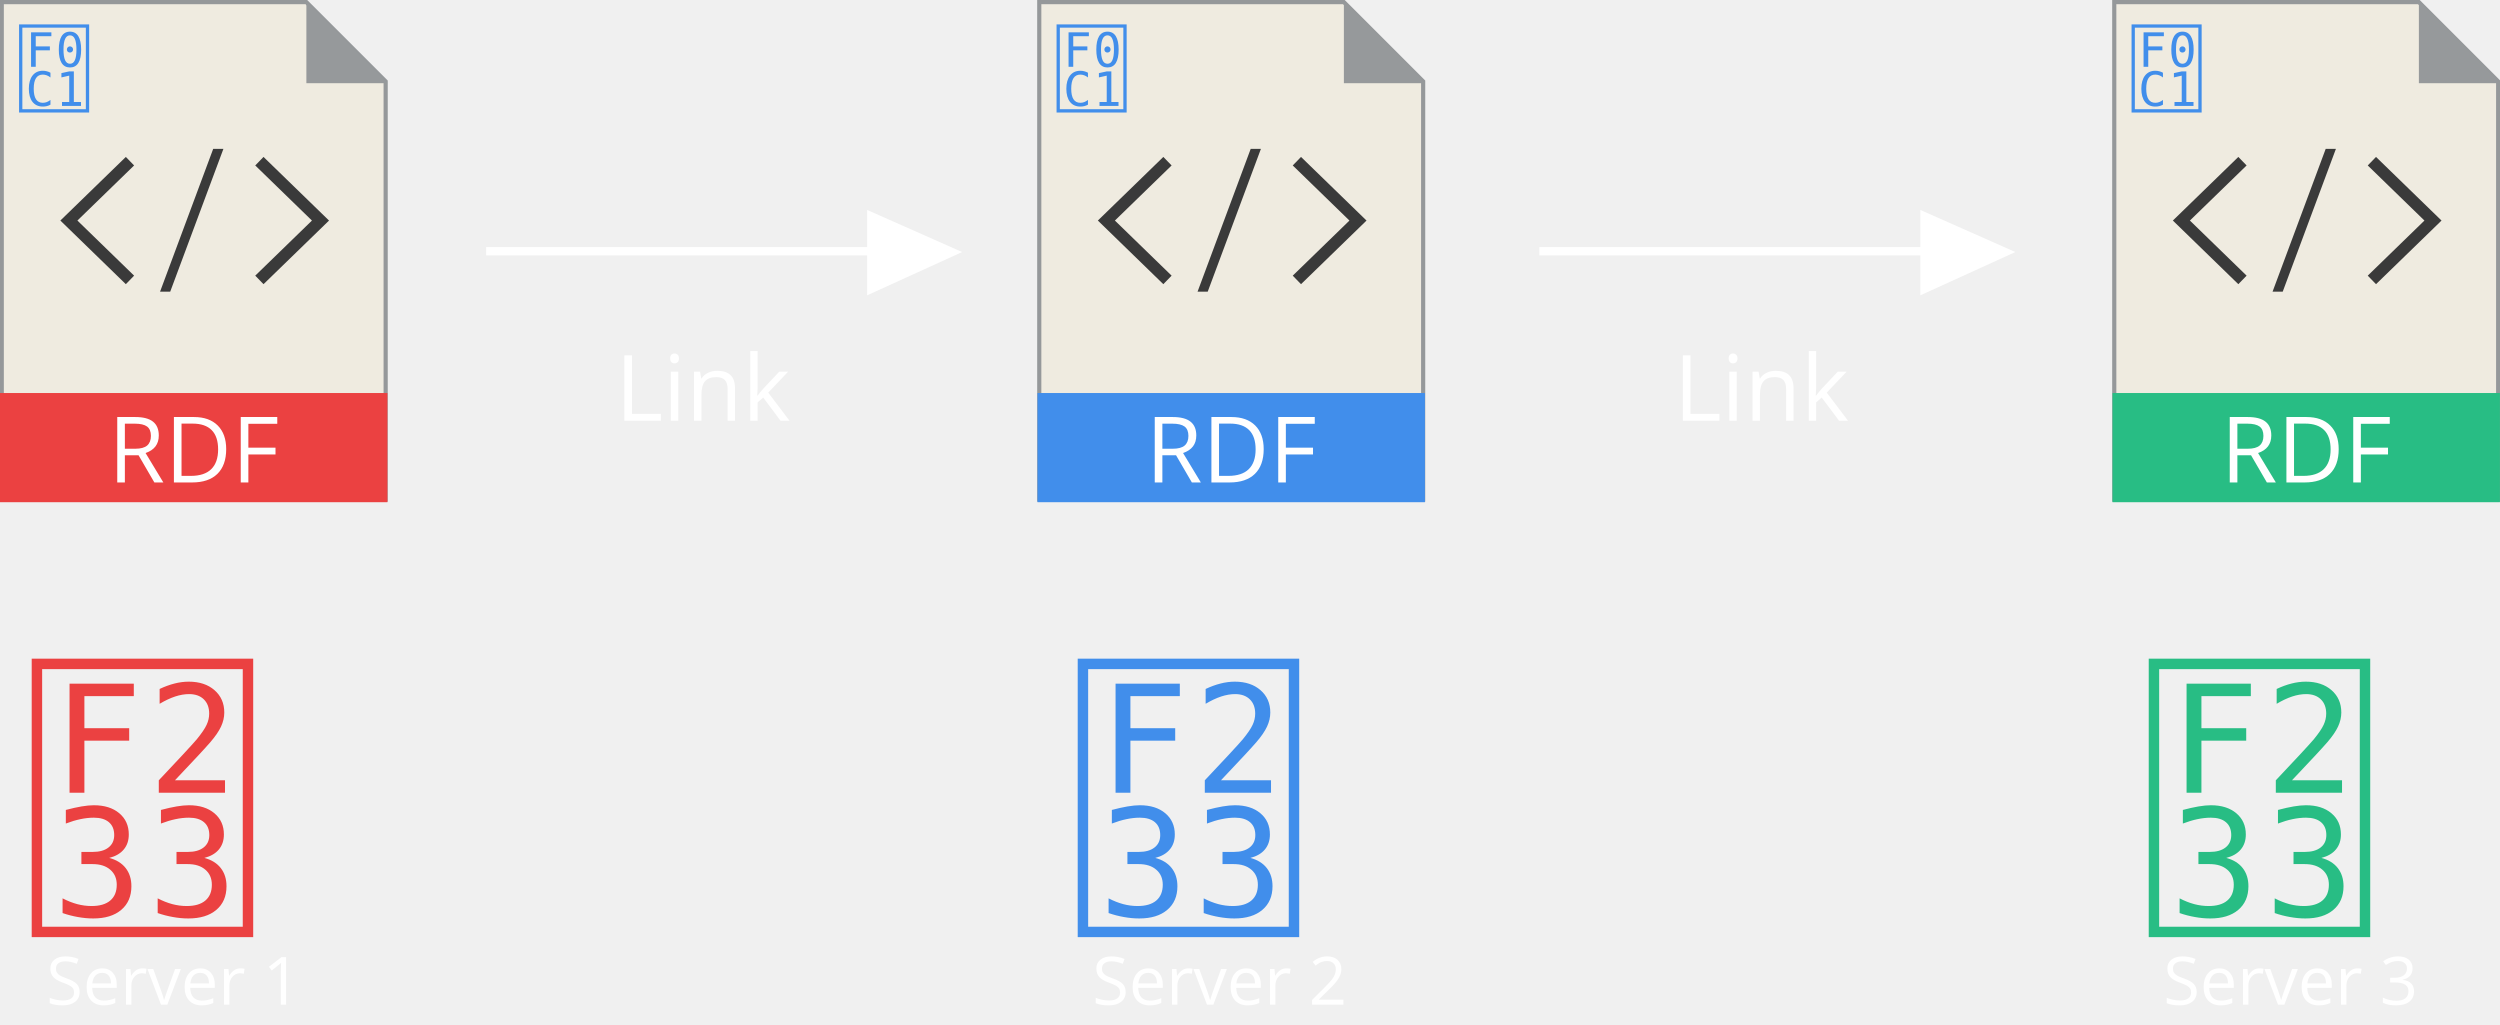
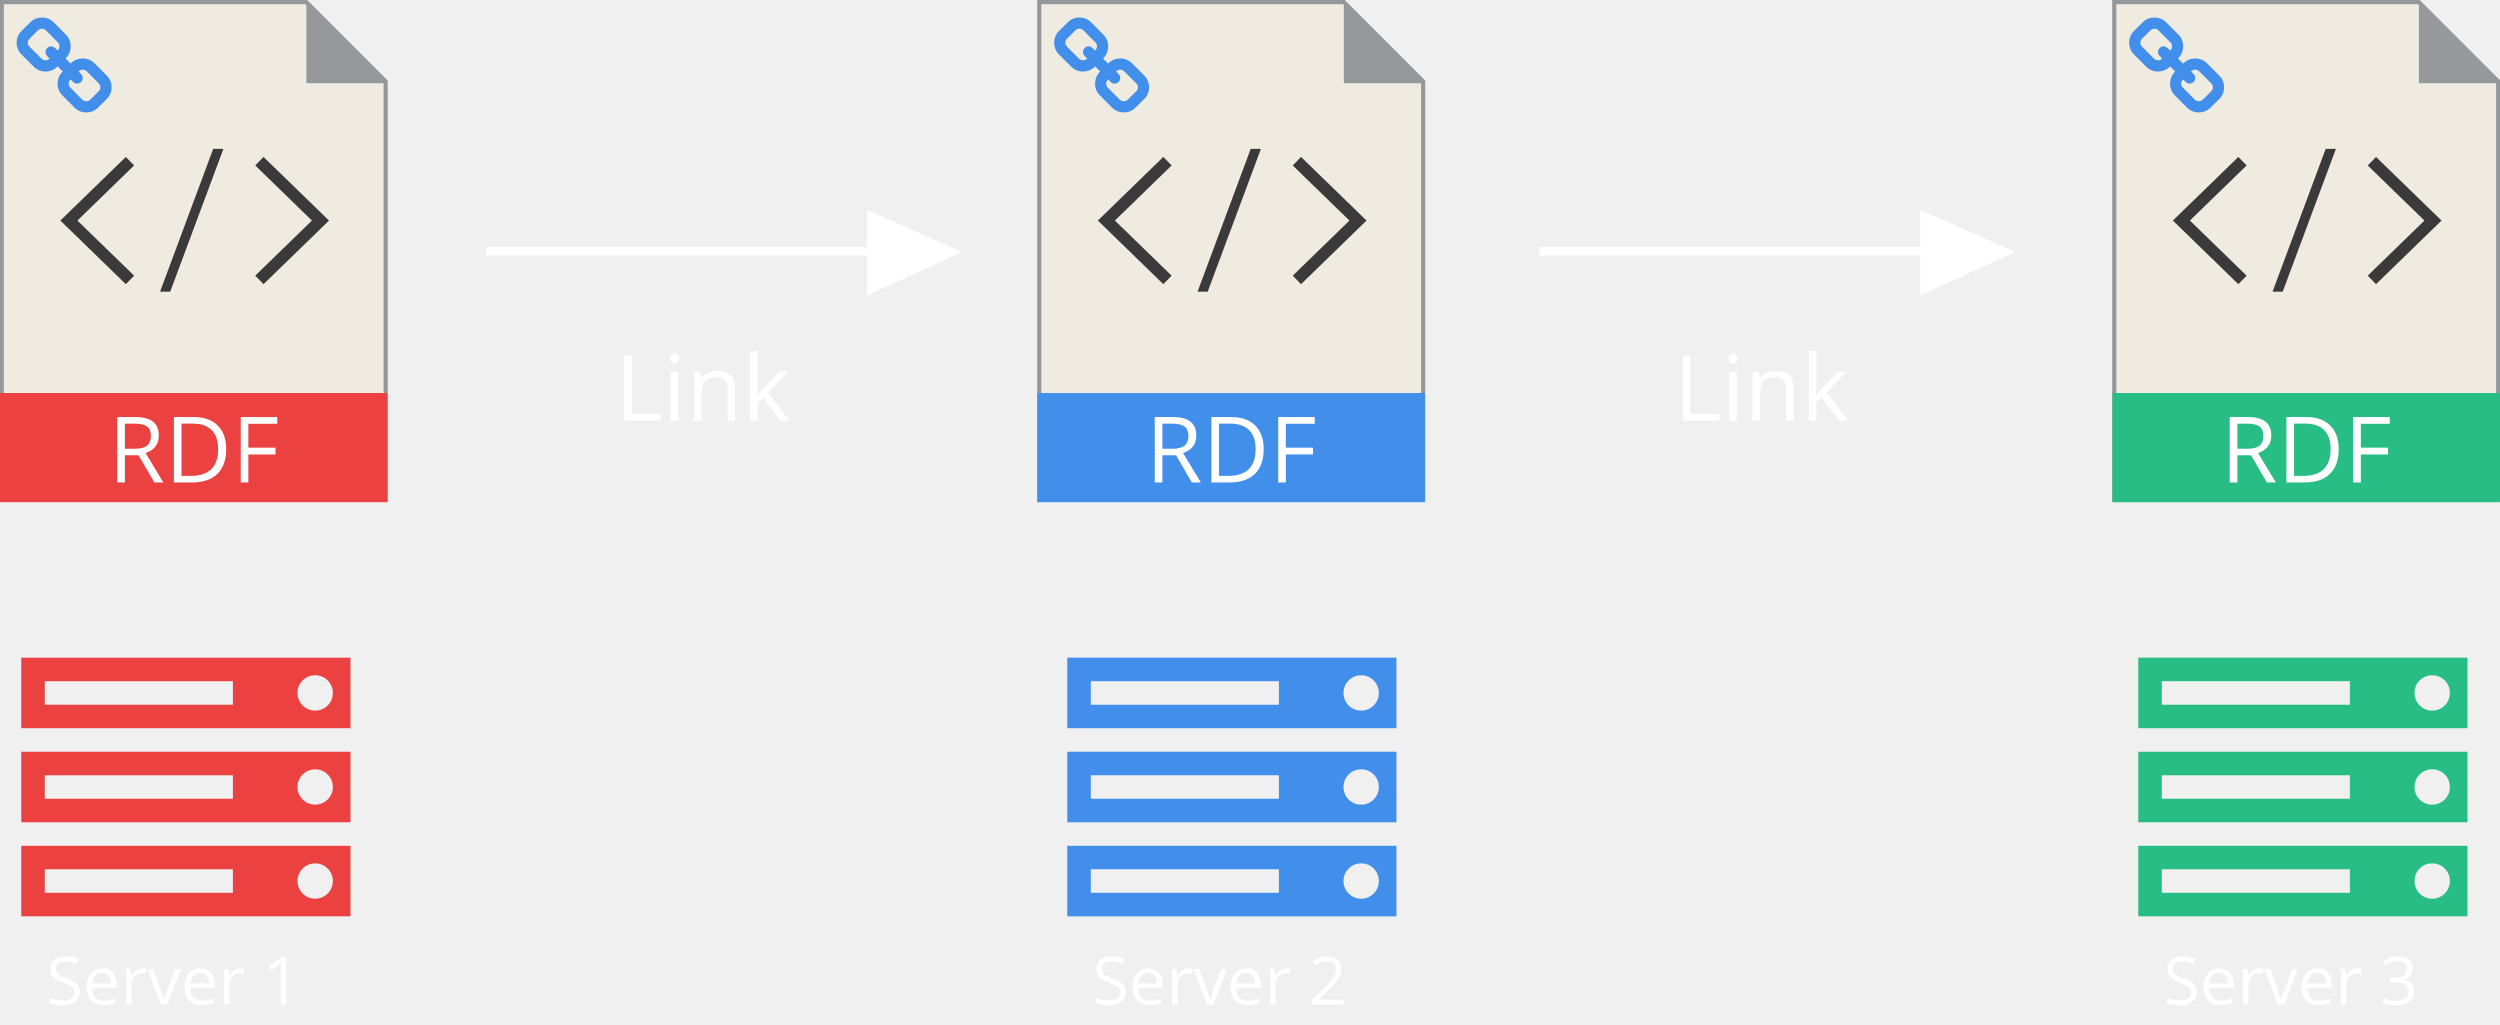
<svg xmlns="http://www.w3.org/2000/svg" viewBox="6640 1164 600 246">
  <defs>
-     <style>.a{clip-path:url(#b);}.b,.d,.e{fill:#fff;}.b{font-size:22px;}.b,.e{font-family:OpenSans-Regular, Open Sans;}.c{fill:none;stroke:#fff;stroke-width:2px;}.e{font-size:16px;}.f,.p{fill:#eb4141;}.f,.g,.h{font-size:79px;}.f,.g,.h,.n{font-family:FontAwesome;}.g,.n,.o{fill:#418eeb;}.h,.k{fill:#28bd84;}.i{fill:#efebe0;stroke:#95989a;}.j{fill:#96999b;}.l,.m{fill:#3a3a3a;}.m{font-size:48px;font-family:OpenSans-Light, Open Sans;font-weight:300;}.n{font-size:25px;}.q{fill:rgba(255,255,255,0);}</style>
+     <style>.a{clip-path:url(#b);}.b,.d,.e{fill:#fff;}.b{font-size:22px;}.b,.e{font-family:OpenSans-Regular, Open Sans;}.c{fill:none;stroke:#fff;stroke-width:2px;}.e{font-size:16px;}.f{fill:#eb4141;}.g{fill:#418eeb;}.h{fill:#28bd84;}.i{fill:#efebe0;stroke:#95989a;}.j{fill:#96999b;}.k,.l{fill:#3a3a3a;}.l{font-size:48px;font-family:OpenSans-Light, Open Sans;font-weight:300;}.m{fill:rgba(255,255,255,0);}</style>
    <clipPath id="b">
      <rect x="6640" y="1164" width="600" height="246" />
    </clipPath>
  </defs>
  <g id="a" class="a">
-     <rect class="q" x="6640" y="1164" width="600" height="246" />
+     <rect class="m" x="6640" y="1164" width="600" height="246" />
    <text class="b" transform="translate(6808.704 1264.977)">
      <tspan x="-21.017" y="0">Link</tspan>
    </text>
    <text class="b" transform="translate(7062.747 1264.977)">
      <tspan x="-21.017" y="0">Link</tspan>
    </text>
    <line class="c" x2="103.533" transform="translate(6756.679 1224.293)" />
    <line class="c" x2="103.533" transform="translate(7009.445 1224.293)" />
    <path class="d" d="M0,0,23.459,8.774,8.975,23.258Z" transform="translate(6870.906 1224.489) rotate(135)" />
    <path class="d" d="M0,0,23.459,8.774,8.975,23.258Z" transform="translate(7123.673 1224.489) rotate(135)" />
    <text class="e" transform="translate(6681.659 1405.128)">
      <tspan x="-30.559" y="0">Server 1</tspan>
    </text>
    <text class="e" transform="translate(6932.702 1405.128)">
      <tspan x="-30.559" y="0">Server 2</tspan>
    </text>
    <text class="e" transform="translate(7189.745 1405.128)">
      <tspan x="-30.559" y="0">Server 3</tspan>
    </text>
-     <text class="f" transform="translate(6645.106 1383.915)">
-       <tspan x="0" y="0"></tspan>
-     </text>
-     <text class="g" transform="translate(6896.149 1383.915)">
-       <tspan x="0" y="0"></tspan>
-     </text>
-     <text class="h" transform="translate(7153.192 1383.915)">
-       <tspan x="0" y="0"></tspan>
-     </text>
+     <path class="f" d="M5.643-5.643H50.786v-5.643H5.643Zm0-22.571H50.786v-5.643H5.643ZM73.533-5.467a4.081,4.081,0,0,0,1.234-3,4.081,4.081,0,0,0-1.234-3,4.081,4.081,0,0,0-3-1.234,4.081,4.081,0,0,0-3,1.234,4.081,4.081,0,0,0-1.234,3,4.081,4.081,0,0,0,1.234,3,4.081,4.081,0,0,0,3,1.234A4.081,4.081,0,0,0,73.533-5.467ZM5.643-50.786H50.786v-5.643H5.643ZM73.533-28.038a4.081,4.081,0,0,0,1.234-3,4.081,4.081,0,0,0-1.234-3,4.081,4.081,0,0,0-3-1.234,4.081,4.081,0,0,0-3,1.234,4.081,4.081,0,0,0-1.234,3,4.081,4.081,0,0,0,1.234,3,4.081,4.081,0,0,0,3,1.234A4.081,4.081,0,0,0,73.533-28.038Zm0-22.571a4.081,4.081,0,0,0,1.234-3,4.081,4.081,0,0,0-1.234-3,4.081,4.081,0,0,0-3-1.234,4.081,4.081,0,0,0-3,1.234,4.081,4.081,0,0,0-1.234,3,4.081,4.081,0,0,0,1.234,3,4.081,4.081,0,0,0,3,1.234A4.081,4.081,0,0,0,73.533-50.609ZM79-16.929V0H0V-16.929ZM79-39.5v16.929H0V-39.5Zm0-22.571v16.929H0V-62.071Z" transform="translate(6645.106 1383.915)" />
+     <path class="g" d="M5.643-5.643H50.786v-5.643H5.643Zm0-22.571H50.786v-5.643H5.643ZM73.533-5.467a4.081,4.081,0,0,0,1.234-3,4.081,4.081,0,0,0-1.234-3,4.081,4.081,0,0,0-3-1.234,4.081,4.081,0,0,0-3,1.234,4.081,4.081,0,0,0-1.234,3,4.081,4.081,0,0,0,1.234,3,4.081,4.081,0,0,0,3,1.234A4.081,4.081,0,0,0,73.533-5.467ZM5.643-50.786H50.786v-5.643H5.643ZM73.533-28.038a4.081,4.081,0,0,0,1.234-3,4.081,4.081,0,0,0-1.234-3,4.081,4.081,0,0,0-3-1.234,4.081,4.081,0,0,0-3,1.234,4.081,4.081,0,0,0-1.234,3,4.081,4.081,0,0,0,1.234,3,4.081,4.081,0,0,0,3,1.234A4.081,4.081,0,0,0,73.533-28.038Zm0-22.571a4.081,4.081,0,0,0,1.234-3,4.081,4.081,0,0,0-1.234-3,4.081,4.081,0,0,0-3-1.234,4.081,4.081,0,0,0-3,1.234,4.081,4.081,0,0,0-1.234,3,4.081,4.081,0,0,0,1.234,3,4.081,4.081,0,0,0,3,1.234A4.081,4.081,0,0,0,73.533-50.609ZM79-16.929V0H0V-16.929ZM79-39.5v16.929H0V-39.5Zm0-22.571v16.929H0V-62.071Z" transform="translate(6896.149 1383.915)" />
+     <path class="h" d="M5.643-5.643H50.786v-5.643H5.643Zm0-22.571H50.786v-5.643H5.643ZM73.533-5.467a4.081,4.081,0,0,0,1.234-3,4.081,4.081,0,0,0-1.234-3,4.081,4.081,0,0,0-3-1.234,4.081,4.081,0,0,0-3,1.234,4.081,4.081,0,0,0-1.234,3,4.081,4.081,0,0,0,1.234,3,4.081,4.081,0,0,0,3,1.234A4.081,4.081,0,0,0,73.533-5.467ZM5.643-50.786H50.786v-5.643H5.643ZM73.533-28.038a4.081,4.081,0,0,0,1.234-3,4.081,4.081,0,0,0-1.234-3,4.081,4.081,0,0,0-3-1.234,4.081,4.081,0,0,0-3,1.234,4.081,4.081,0,0,0-1.234,3,4.081,4.081,0,0,0,1.234,3,4.081,4.081,0,0,0,3,1.234A4.081,4.081,0,0,0,73.533-28.038Zm0-22.571a4.081,4.081,0,0,0,1.234-3,4.081,4.081,0,0,0-1.234-3,4.081,4.081,0,0,0-3-1.234,4.081,4.081,0,0,0-3,1.234,4.081,4.081,0,0,0-1.234,3,4.081,4.081,0,0,0,1.234,3,4.081,4.081,0,0,0,3,1.234A4.081,4.081,0,0,0,73.533-50.609ZM79-16.929V0H0V-16.929ZM79-39.5v16.929H0V-39.5Zm0-22.571v16.929H0V-62.071Z" transform="translate(7153.192 1383.915)" />
    <g transform="translate(6213.5 -1099.5)">
      <path class="i" d="M12072.023,6428.364v119.4h92.136V6447.4l-19.034-19.034Z" transform="translate(-11138.101 -4164.364)" />
      <path class="j" d="M12150.169,6428.364v19.467h19.469Z" transform="translate(-11143.138 -4164.364)" />
-       <rect class="k" width="92.981" height="26.204" transform="translate(933.5 2357.826)" />
+       <rect class="h" width="92.981" height="26.204" transform="translate(933.5 2357.826)" />
      <text class="b" transform="translate(979.981 2379.29)">
        <tspan x="-20.496" y="0">RDF</tspan>
      </text>
      <g transform="translate(947.98 2301.163)">
        <g transform="translate(0)">
-           <path class="l" d="M95.6,2.046,93.616,0,77.9,15.269,93.616,30.54,95.6,28.493,81.992,15.269Z" transform="translate(-77.895)" />
+           <path class="k" d="M95.6,2.046,93.616,0,77.9,15.269,93.616,30.54,95.6,28.493,81.992,15.269Z" transform="translate(-77.895)" />
        </g>
      </g>
      <g transform="translate(1012.466 2331.703) rotate(180)">
-         <path class="l" d="M17.709,2.046,15.721,0,0,15.269,15.721,30.54l1.988-2.047L4.1,15.269Z" />
+         <path class="k" d="M17.709,2.046,15.721,0,0,15.269,15.721,30.54l1.988-2.047L4.1,15.269Z" />
      </g>
-       <text class="m" transform="translate(979.5 2333.5)">
+       <text class="l" transform="translate(979.5 2333.5)">
        <tspan x="-8.18" y="0">/</tspan>
      </text>
-       <text class="n" transform="translate(937.282 2288.92)">
-         <tspan x="0" y="0"></tspan>
-       </text>
+       <path class="g" d="M20.313-4.464a1.292,1.292,0,0,0-.391-.949l-2.9-2.9a1.292,1.292,0,0,0-.949-.391,1.329,1.329,0,0,0-1,.446L15.332-8q.223.216.3.3a3.322,3.322,0,0,1,.209.265,1.122,1.122,0,0,1,.181.356,1.42,1.42,0,0,1,.049.384,1.292,1.292,0,0,1-.391.949,1.292,1.292,0,0,1-.949.391,1.42,1.42,0,0,1-.384-.049,1.122,1.122,0,0,1-.356-.181,3.321,3.321,0,0,1-.265-.209q-.084-.077-.3-.3l-.258-.265a1.354,1.354,0,0,0-.46,1.018,1.292,1.292,0,0,0,.391.949l2.874,2.888a1.286,1.286,0,0,0,.949.377,1.344,1.344,0,0,0,.949-.363L19.922-3.53A1.275,1.275,0,0,0,20.313-4.464ZM10.505-14.3a1.292,1.292,0,0,0-.391-.949L7.241-18.136a1.292,1.292,0,0,0-.949-.391,1.347,1.347,0,0,0-.949.377L3.292-16.113a1.275,1.275,0,0,0-.391.935,1.292,1.292,0,0,0,.391.949l2.9,2.9a1.286,1.286,0,0,0,.949.377,1.348,1.348,0,0,0,1-.432l-.265-.258q-.223-.216-.3-.3a3.322,3.322,0,0,1-.209-.265,1.122,1.122,0,0,1-.181-.356,1.42,1.42,0,0,1-.049-.384,1.292,1.292,0,0,1,.391-.949,1.292,1.292,0,0,1,.949-.391,1.42,1.42,0,0,1,.384.049,1.122,1.122,0,0,1,.356.181,3.321,3.321,0,0,1,.265.209q.084.077.3.3l.258.265A1.354,1.354,0,0,0,10.505-14.3ZM21.819-7.31a3.875,3.875,0,0,1,1.172,2.846,3.806,3.806,0,0,1-1.186,2.832L19.754.4a3.852,3.852,0,0,1-2.832,1.158A3.822,3.822,0,0,1,14.076.377L11.2-2.511a3.852,3.852,0,0,1-1.158-2.832,3.924,3.924,0,0,1,1.228-2.916L10.045-9.487a3.908,3.908,0,0,1-2.9,1.228A3.875,3.875,0,0,1,4.3-9.431l-2.9-2.9A3.875,3.875,0,0,1,.223-15.179a3.806,3.806,0,0,1,1.186-2.832L3.46-20.047a3.852,3.852,0,0,1,2.832-1.158A3.823,3.823,0,0,1,9.138-20.02l2.874,2.888A3.852,3.852,0,0,1,13.17-14.3a3.924,3.924,0,0,1-1.228,2.916l1.228,1.228a3.908,3.908,0,0,1,2.9-1.228,3.875,3.875,0,0,1,2.846,1.172Z" transform="translate(937.282 2288.92)" />
    </g>
    <g transform="translate(5955.5 -1099.5)">
      <path class="i" d="M12072.023,6428.364v119.4h92.136V6447.4l-19.034-19.034Z" transform="translate(-11138.101 -4164.364)" />
      <path class="j" d="M12150.169,6428.364v19.467h19.469Z" transform="translate(-11143.138 -4164.364)" />
-       <rect class="o" width="92.981" height="26.204" transform="translate(933.5 2357.826)" />
+       <rect class="g" width="92.981" height="26.204" transform="translate(933.5 2357.826)" />
      <text class="b" transform="translate(979.981 2379.29)">
        <tspan x="-20.496" y="0">RDF</tspan>
      </text>
      <g transform="translate(947.98 2301.163)">
        <g transform="translate(0)">
-           <path class="l" d="M95.6,2.046,93.616,0,77.9,15.269,93.616,30.54,95.6,28.493,81.992,15.269Z" transform="translate(-77.895)" />
+           <path class="k" d="M95.6,2.046,93.616,0,77.9,15.269,93.616,30.54,95.6,28.493,81.992,15.269Z" transform="translate(-77.895)" />
        </g>
      </g>
      <g transform="translate(1012.466 2331.703) rotate(180)">
-         <path class="l" d="M17.709,2.046,15.721,0,0,15.269,15.721,30.54l1.988-2.047L4.1,15.269Z" />
+         <path class="k" d="M17.709,2.046,15.721,0,0,15.269,15.721,30.54l1.988-2.047L4.1,15.269Z" />
      </g>
-       <text class="m" transform="translate(979.5 2333.5)">
+       <text class="l" transform="translate(979.5 2333.5)">
        <tspan x="-8.18" y="0">/</tspan>
      </text>
-       <text class="n" transform="translate(937.282 2288.92)">
-         <tspan x="0" y="0"></tspan>
-       </text>
+       <path class="g" d="M20.313-4.464a1.292,1.292,0,0,0-.391-.949l-2.9-2.9a1.292,1.292,0,0,0-.949-.391,1.329,1.329,0,0,0-1,.446L15.332-8q.223.216.3.3a3.322,3.322,0,0,1,.209.265,1.122,1.122,0,0,1,.181.356,1.42,1.42,0,0,1,.049.384,1.292,1.292,0,0,1-.391.949,1.292,1.292,0,0,1-.949.391,1.42,1.42,0,0,1-.384-.049,1.122,1.122,0,0,1-.356-.181,3.321,3.321,0,0,1-.265-.209q-.084-.077-.3-.3l-.258-.265a1.354,1.354,0,0,0-.46,1.018,1.292,1.292,0,0,0,.391.949l2.874,2.888a1.286,1.286,0,0,0,.949.377,1.344,1.344,0,0,0,.949-.363L19.922-3.53A1.275,1.275,0,0,0,20.313-4.464ZM10.505-14.3a1.292,1.292,0,0,0-.391-.949L7.241-18.136a1.292,1.292,0,0,0-.949-.391,1.347,1.347,0,0,0-.949.377L3.292-16.113a1.275,1.275,0,0,0-.391.935,1.292,1.292,0,0,0,.391.949l2.9,2.9a1.286,1.286,0,0,0,.949.377,1.348,1.348,0,0,0,1-.432l-.265-.258q-.223-.216-.3-.3a3.322,3.322,0,0,1-.209-.265,1.122,1.122,0,0,1-.181-.356,1.42,1.42,0,0,1-.049-.384,1.292,1.292,0,0,1,.391-.949,1.292,1.292,0,0,1,.949-.391,1.42,1.42,0,0,1,.384.049,1.122,1.122,0,0,1,.356.181,3.321,3.321,0,0,1,.265.209q.084.077.3.3l.258.265A1.354,1.354,0,0,0,10.505-14.3ZM21.819-7.31a3.875,3.875,0,0,1,1.172,2.846,3.806,3.806,0,0,1-1.186,2.832L19.754.4a3.852,3.852,0,0,1-2.832,1.158A3.822,3.822,0,0,1,14.076.377L11.2-2.511a3.852,3.852,0,0,1-1.158-2.832,3.924,3.924,0,0,1,1.228-2.916L10.045-9.487a3.908,3.908,0,0,1-2.9,1.228A3.875,3.875,0,0,1,4.3-9.431l-2.9-2.9A3.875,3.875,0,0,1,.223-15.179a3.806,3.806,0,0,1,1.186-2.832L3.46-20.047a3.852,3.852,0,0,1,2.832-1.158A3.823,3.823,0,0,1,9.138-20.02l2.874,2.888A3.852,3.852,0,0,1,13.17-14.3a3.924,3.924,0,0,1-1.228,2.916l1.228,1.228a3.908,3.908,0,0,1,2.9-1.228,3.875,3.875,0,0,1,2.846,1.172Z" transform="translate(937.282 2288.92)" />
    </g>
    <g transform="translate(5706.5 -1099.5)">
      <path class="i" d="M12072.023,6428.364v119.4h92.136V6447.4l-19.034-19.034Z" transform="translate(-11138.101 -4164.364)" />
      <path class="j" d="M12150.169,6428.364v19.467h19.469Z" transform="translate(-11143.138 -4164.364)" />
-       <rect class="p" width="92.981" height="26.204" transform="translate(933.5 2357.826)" />
+       <rect class="f" width="92.981" height="26.204" transform="translate(933.5 2357.826)" />
      <text class="b" transform="translate(979.981 2379.29)">
        <tspan x="-20.496" y="0">RDF</tspan>
      </text>
      <g transform="translate(947.98 2301.163)">
        <g transform="translate(0)">
-           <path class="l" d="M95.6,2.046,93.616,0,77.9,15.269,93.616,30.54,95.6,28.493,81.992,15.269Z" transform="translate(-77.895)" />
+           <path class="k" d="M95.6,2.046,93.616,0,77.9,15.269,93.616,30.54,95.6,28.493,81.992,15.269Z" transform="translate(-77.895)" />
        </g>
      </g>
      <g transform="translate(1012.466 2331.703) rotate(180)">
-         <path class="l" d="M17.709,2.046,15.721,0,0,15.269,15.721,30.54l1.988-2.047L4.1,15.269Z" />
+         <path class="k" d="M17.709,2.046,15.721,0,0,15.269,15.721,30.54l1.988-2.047L4.1,15.269Z" />
      </g>
-       <text class="m" transform="translate(979.5 2333.5)">
+       <text class="l" transform="translate(979.5 2333.5)">
        <tspan x="-8.18" y="0">/</tspan>
      </text>
-       <text class="n" transform="translate(937.282 2288.92)">
-         <tspan x="0" y="0"></tspan>
-       </text>
+       <path class="g" d="M20.313-4.464a1.292,1.292,0,0,0-.391-.949l-2.9-2.9a1.292,1.292,0,0,0-.949-.391,1.329,1.329,0,0,0-1,.446L15.332-8q.223.216.3.3a3.322,3.322,0,0,1,.209.265,1.122,1.122,0,0,1,.181.356,1.42,1.42,0,0,1,.049.384,1.292,1.292,0,0,1-.391.949,1.292,1.292,0,0,1-.949.391,1.42,1.42,0,0,1-.384-.049,1.122,1.122,0,0,1-.356-.181,3.321,3.321,0,0,1-.265-.209q-.084-.077-.3-.3l-.258-.265a1.354,1.354,0,0,0-.46,1.018,1.292,1.292,0,0,0,.391.949l2.874,2.888a1.286,1.286,0,0,0,.949.377,1.344,1.344,0,0,0,.949-.363L19.922-3.53A1.275,1.275,0,0,0,20.313-4.464ZM10.505-14.3a1.292,1.292,0,0,0-.391-.949L7.241-18.136a1.292,1.292,0,0,0-.949-.391,1.347,1.347,0,0,0-.949.377L3.292-16.113a1.275,1.275,0,0,0-.391.935,1.292,1.292,0,0,0,.391.949l2.9,2.9a1.286,1.286,0,0,0,.949.377,1.348,1.348,0,0,0,1-.432l-.265-.258q-.223-.216-.3-.3a3.322,3.322,0,0,1-.209-.265,1.122,1.122,0,0,1-.181-.356,1.42,1.42,0,0,1-.049-.384,1.292,1.292,0,0,1,.391-.949,1.292,1.292,0,0,1,.949-.391,1.42,1.42,0,0,1,.384.049,1.122,1.122,0,0,1,.356.181,3.321,3.321,0,0,1,.265.209q.084.077.3.3l.258.265A1.354,1.354,0,0,0,10.505-14.3ZM21.819-7.31a3.875,3.875,0,0,1,1.172,2.846,3.806,3.806,0,0,1-1.186,2.832L19.754.4a3.852,3.852,0,0,1-2.832,1.158A3.822,3.822,0,0,1,14.076.377L11.2-2.511a3.852,3.852,0,0,1-1.158-2.832,3.924,3.924,0,0,1,1.228-2.916L10.045-9.487a3.908,3.908,0,0,1-2.9,1.228A3.875,3.875,0,0,1,4.3-9.431l-2.9-2.9A3.875,3.875,0,0,1,.223-15.179a3.806,3.806,0,0,1,1.186-2.832L3.46-20.047a3.852,3.852,0,0,1,2.832-1.158A3.823,3.823,0,0,1,9.138-20.02l2.874,2.888A3.852,3.852,0,0,1,13.17-14.3a3.924,3.924,0,0,1-1.228,2.916l1.228,1.228a3.908,3.908,0,0,1,2.9-1.228,3.875,3.875,0,0,1,2.846,1.172Z" transform="translate(937.282 2288.92)" />
    </g>
  </g>
</svg>
